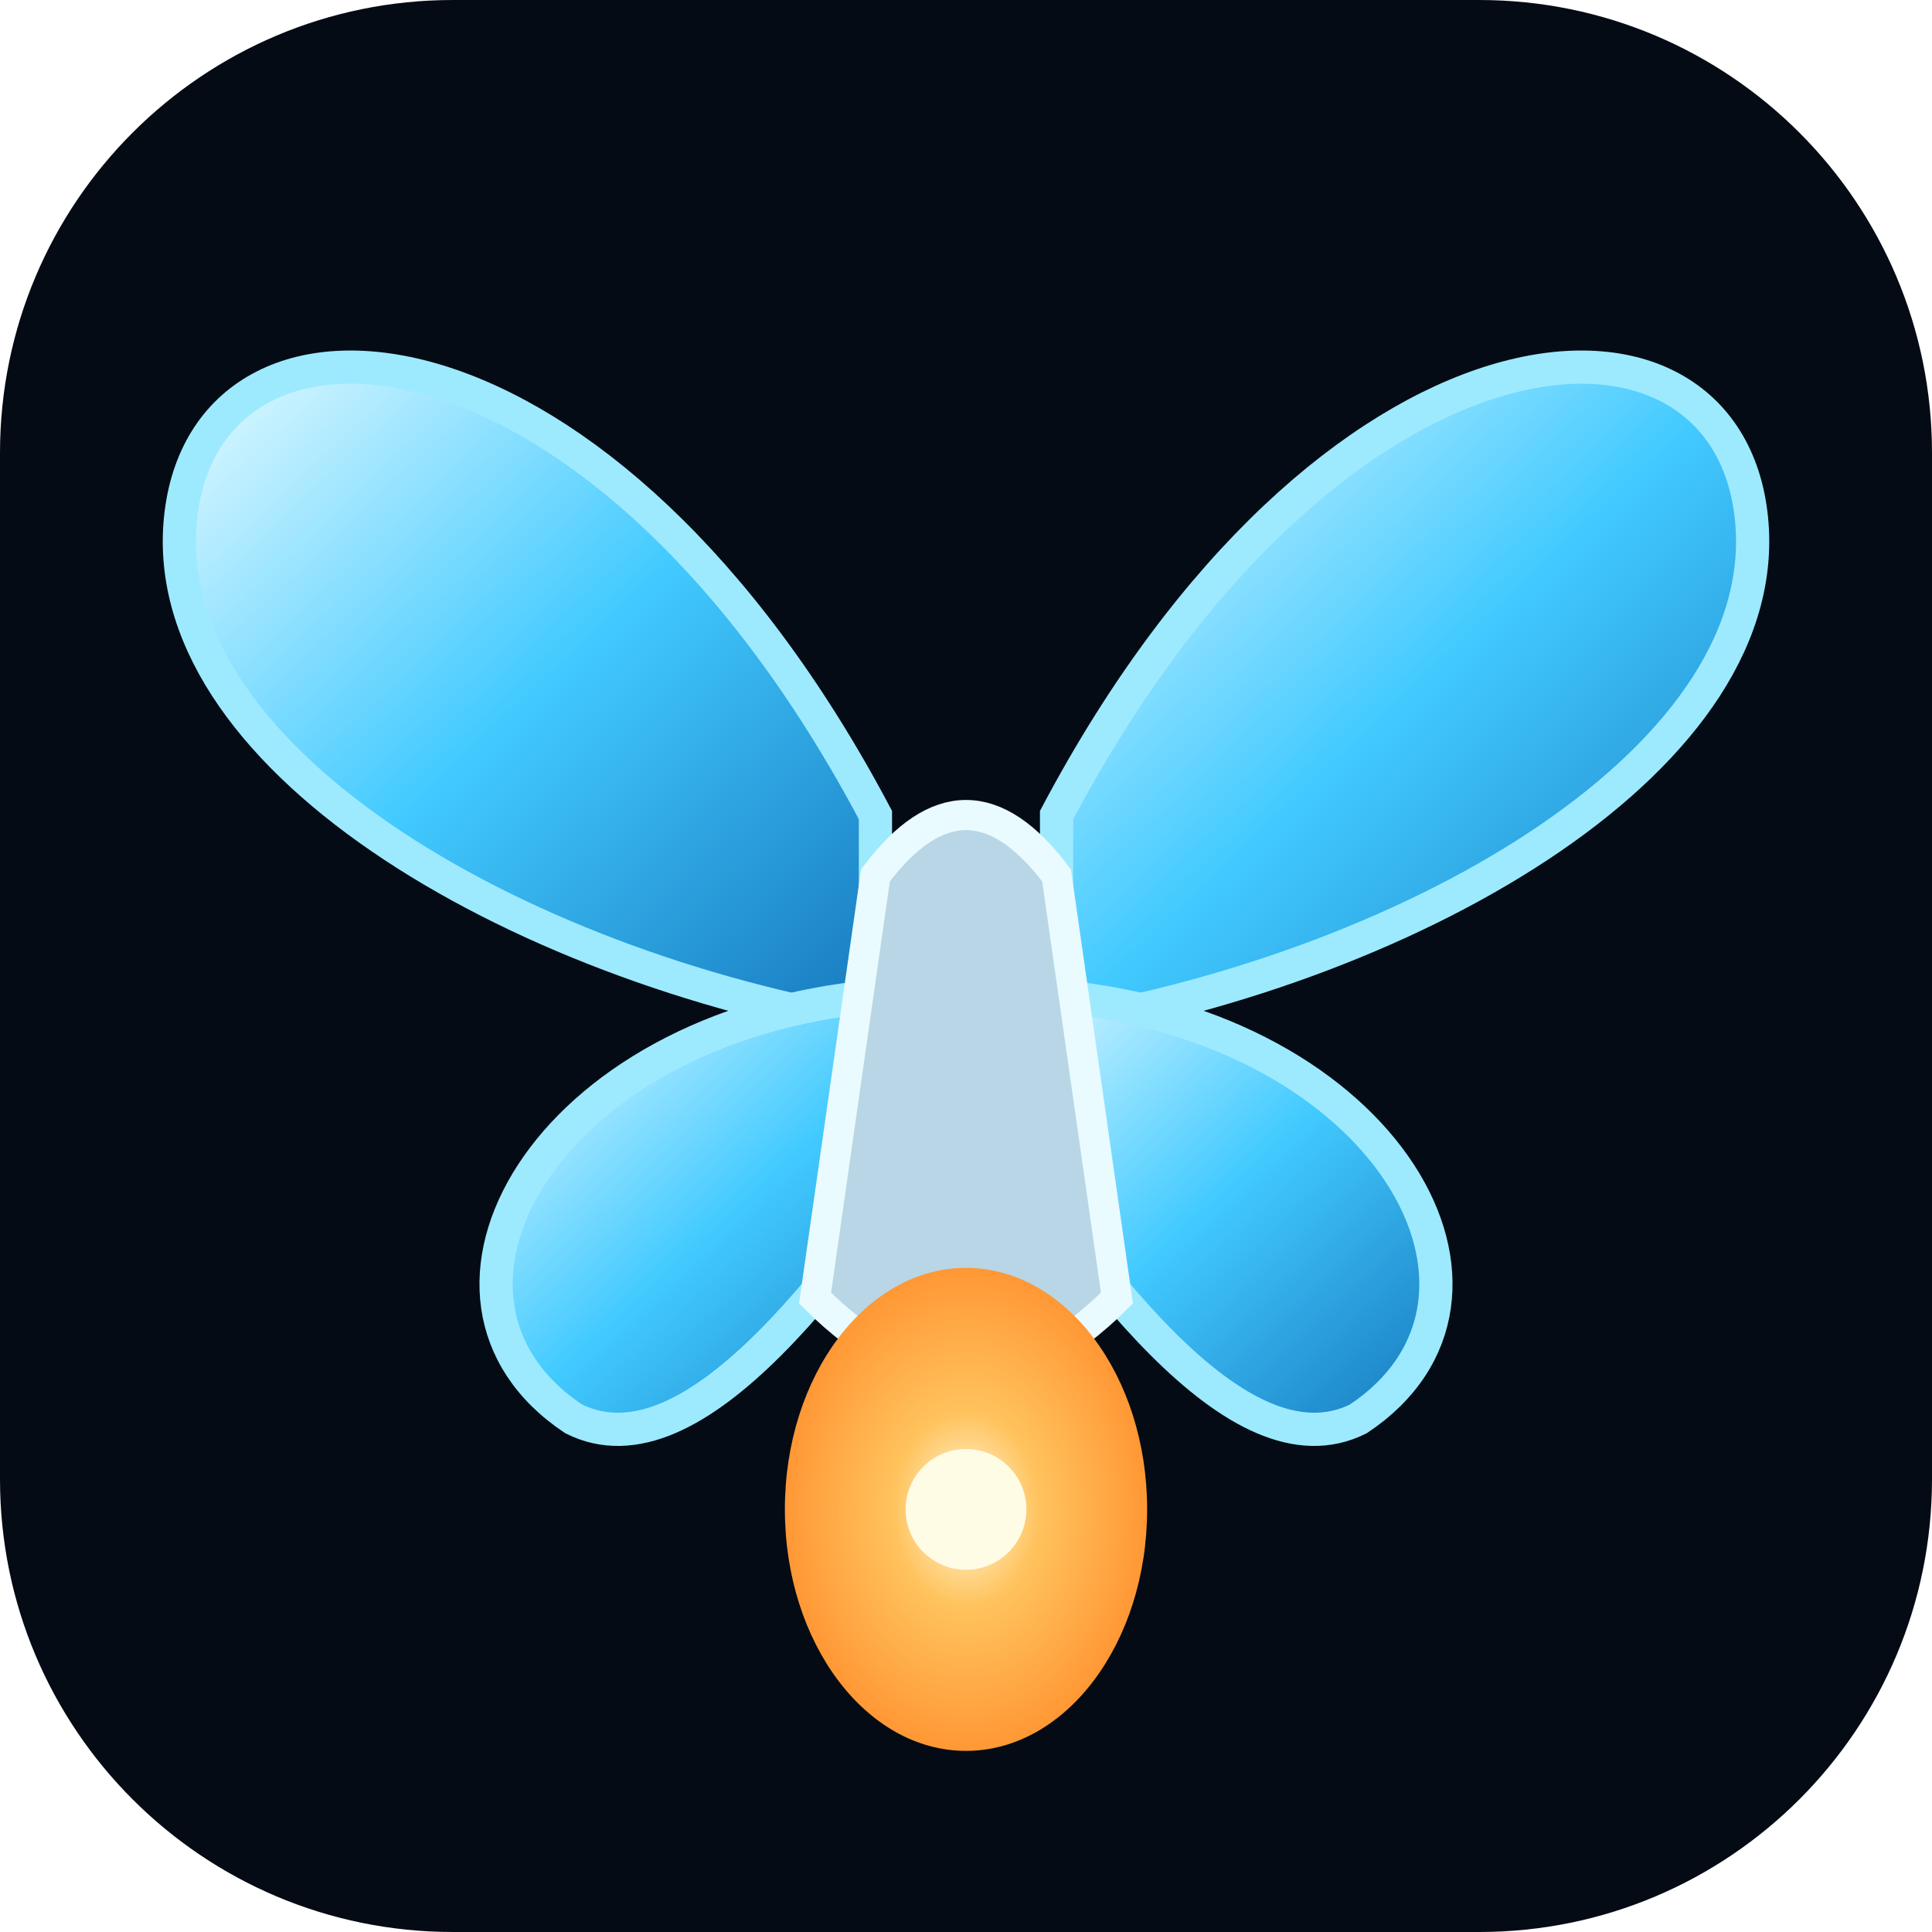
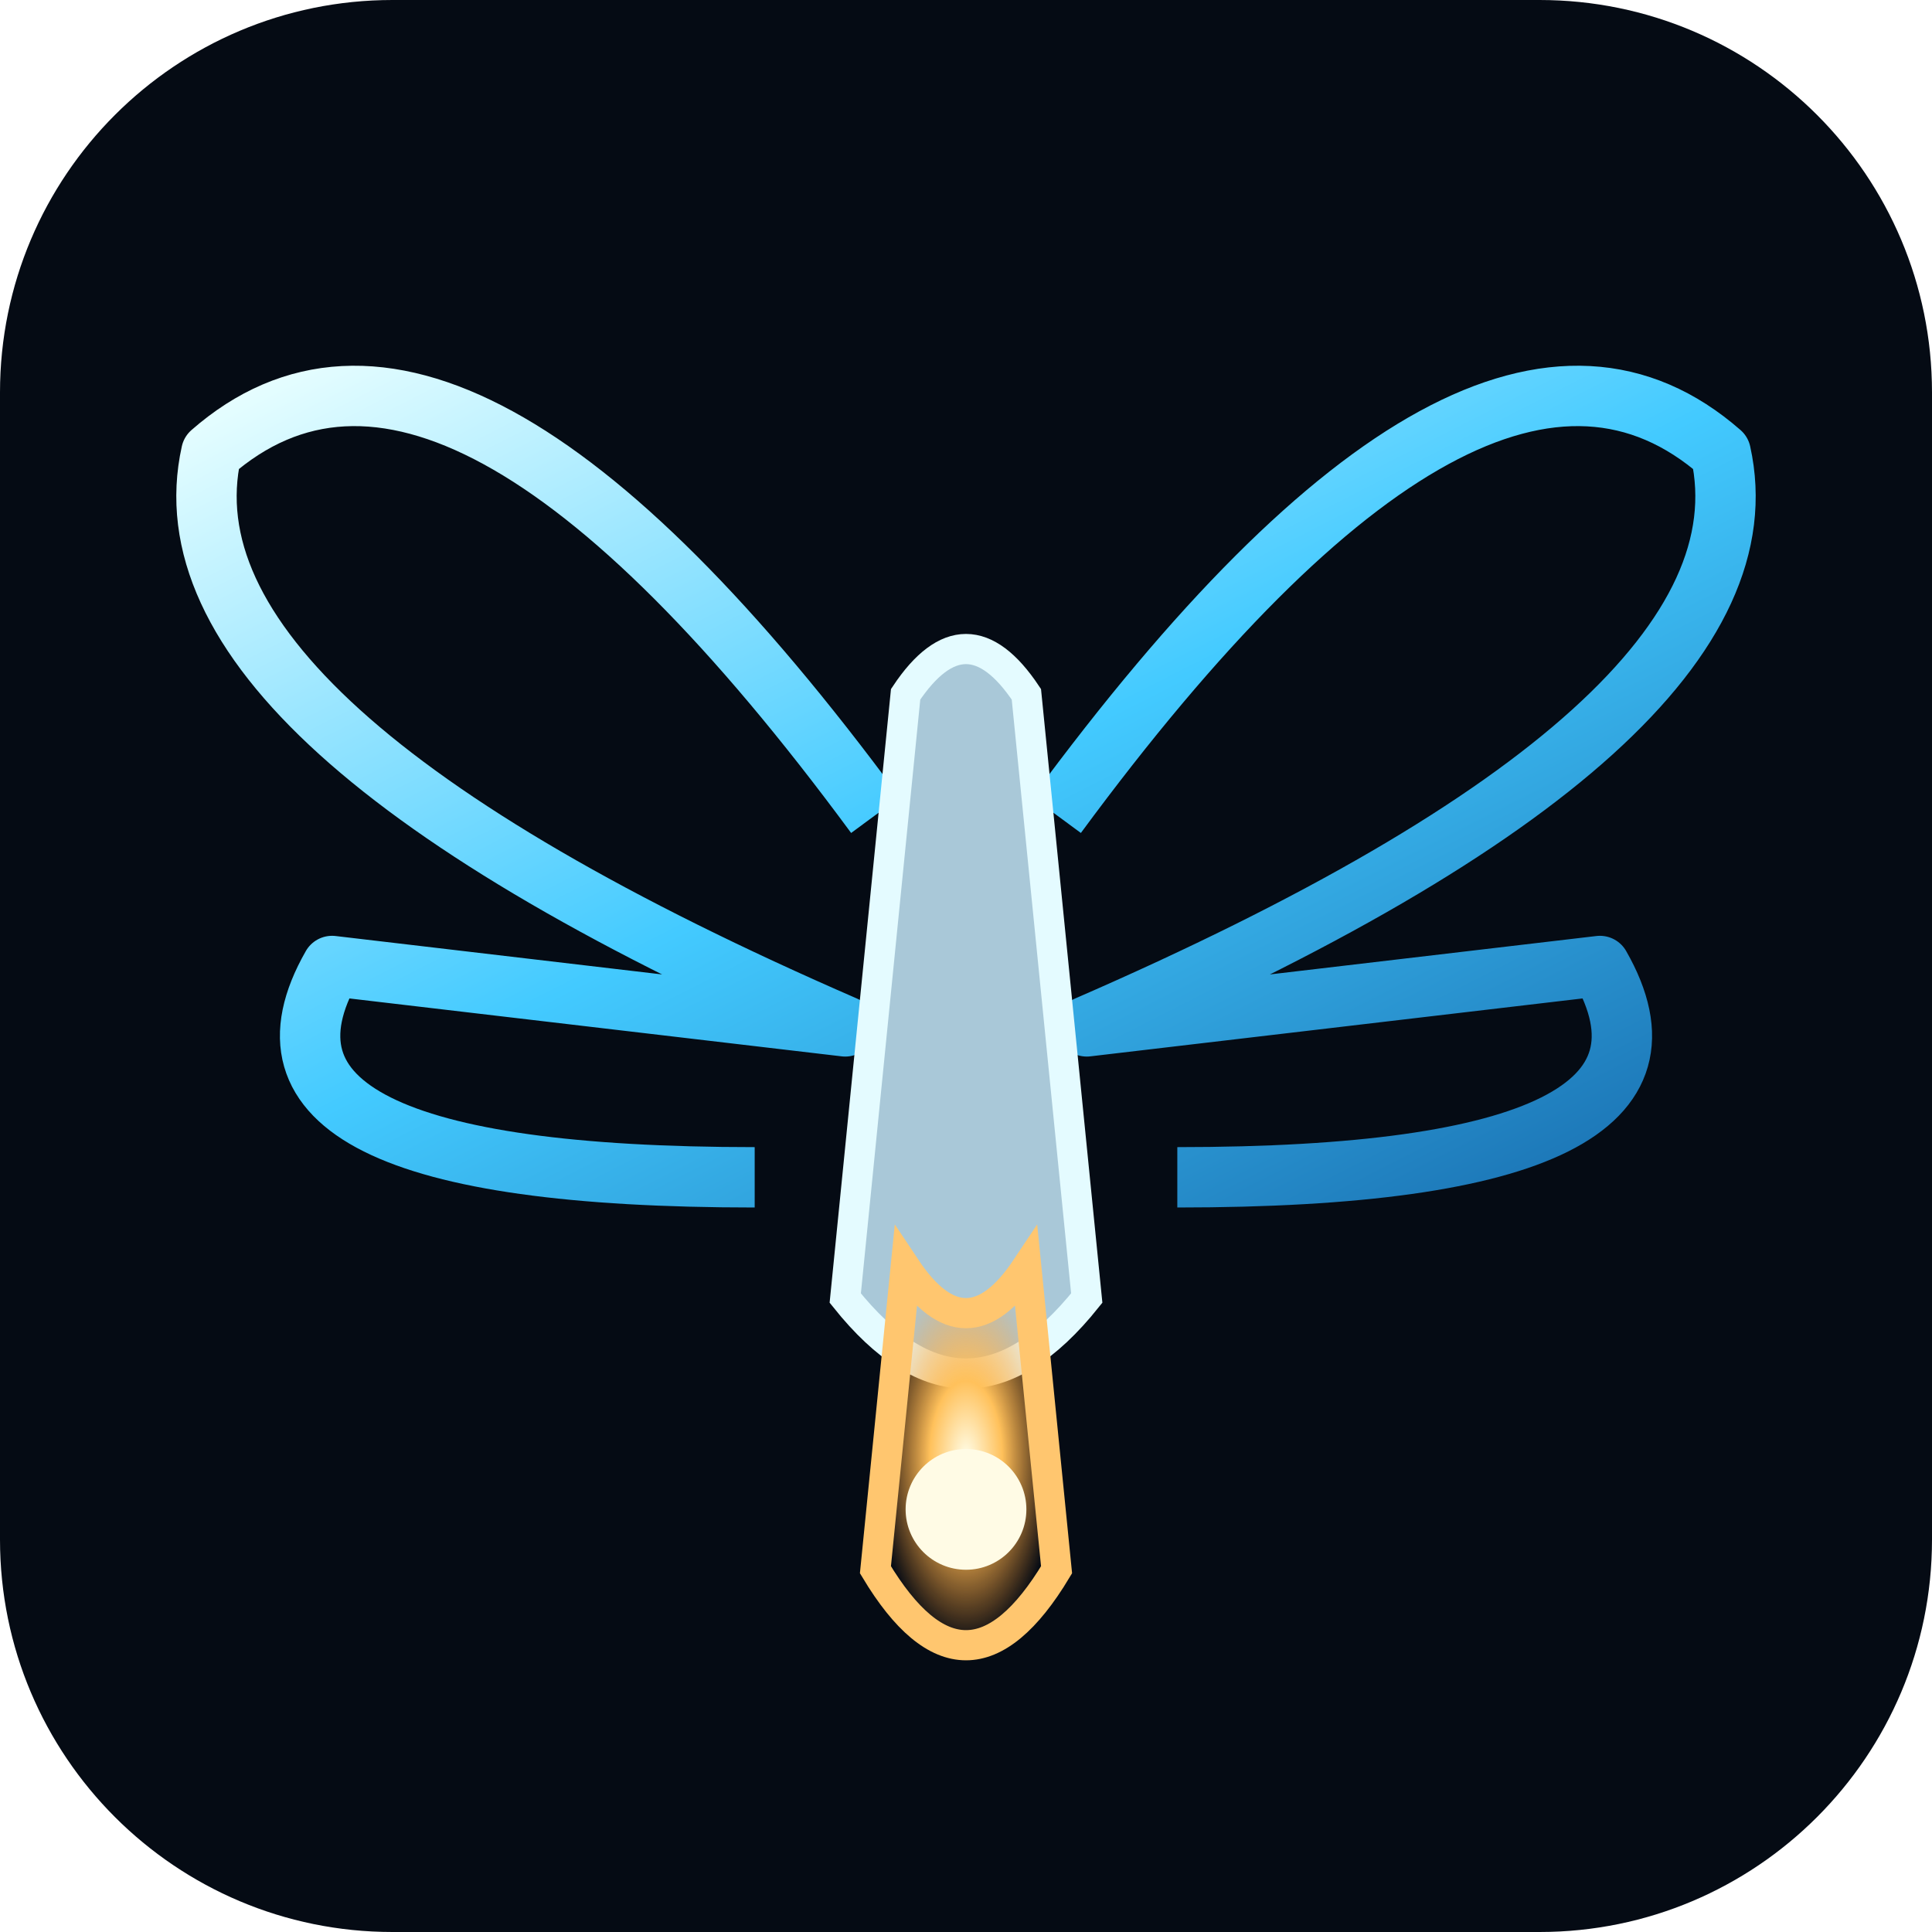
<svg xmlns="http://www.w3.org/2000/svg" viewBox="0 0 64 64">
  <defs>
    <linearGradient id="w" x1="0" y1="0" x2="1" y2="1">
-       <stop stop-color="#e7fbff" />
-       <stop offset=".5" stop-color="#42caff" />
-       <stop offset="1" stop-color="#1678bd" />
+       <stop stop-color="#eaffff" />
+       <stop offset=".5" stop-color="#43caff" />
+       <stop offset="1" stop-color="#176cae" />
    </linearGradient>
-     <radialGradient id="l">
-       <stop stop-color="#fffce3" />
-       <stop offset=".4" stop-color="#ffc35e" />
-       <stop offset="1" stop-color="#ff9835" />
+     <radialGradient id="g">
+       <stop stop-color="#fffde7" />
+       <stop offset=".4" stop-color="#ffc15b" />
+       <stop offset="1" stop-color="#ff9a30" stop-opacity="0" />
    </radialGradient>
  </defs>
-   <rect width="64" height="64" rx="15" fill="#050b14" />
-   <g fill="url(#w)" stroke="#9deaff" stroke-width="1.1">
-     <path d="M29 27C20 10 7 9 6 17C5 25 17 32 29 34Z" />
-     <path d="M35 27C44 10 57 9 58 17C59 25 47 32 35 34Z" />
-     <path d="M29 33C18 34 13 43 19 47C23 49 28 42 32 36Z" />
-     <path d="M35 33C46 34 51 43 45 47C41 49 36 42 32 36Z" />
+   <rect width="64" height="64" rx="13" fill="#050b14" />
+   <g fill="none" stroke="url(#w)" stroke-width="2" stroke-linejoin="round">
+     <path d="M29 27Q15 8 7 15Q5 24 28 34L11 32Q7 39 25 39M35 27Q49 8 57 15Q59 24 36 34L53 32Q57 39 39 39" />
  </g>
-   <path d="M29 29Q32 25 35 29L37 43Q32 48 27 43Z" fill="#b8d6e6" stroke="#e9fbff" />
-   <ellipse cx="32" cy="50" rx="6" ry="8" fill="url(#l)" />
-   <circle cx="32" cy="50" r="2" fill="#fffce5" />
+   <path d="M30 23Q32 20 34 23L36 43Q32 48 28 43Z" fill="#a9c8d8" stroke="#e4fbff" stroke-width="1" />
+   <path d="M30 42Q32 45 34 42L35 52Q32 57 29 52Z" fill="url(#g)" stroke="#ffc66f" />
+   <circle cx="32" cy="50" r="2" fill="#fffbe5" />
</svg>
